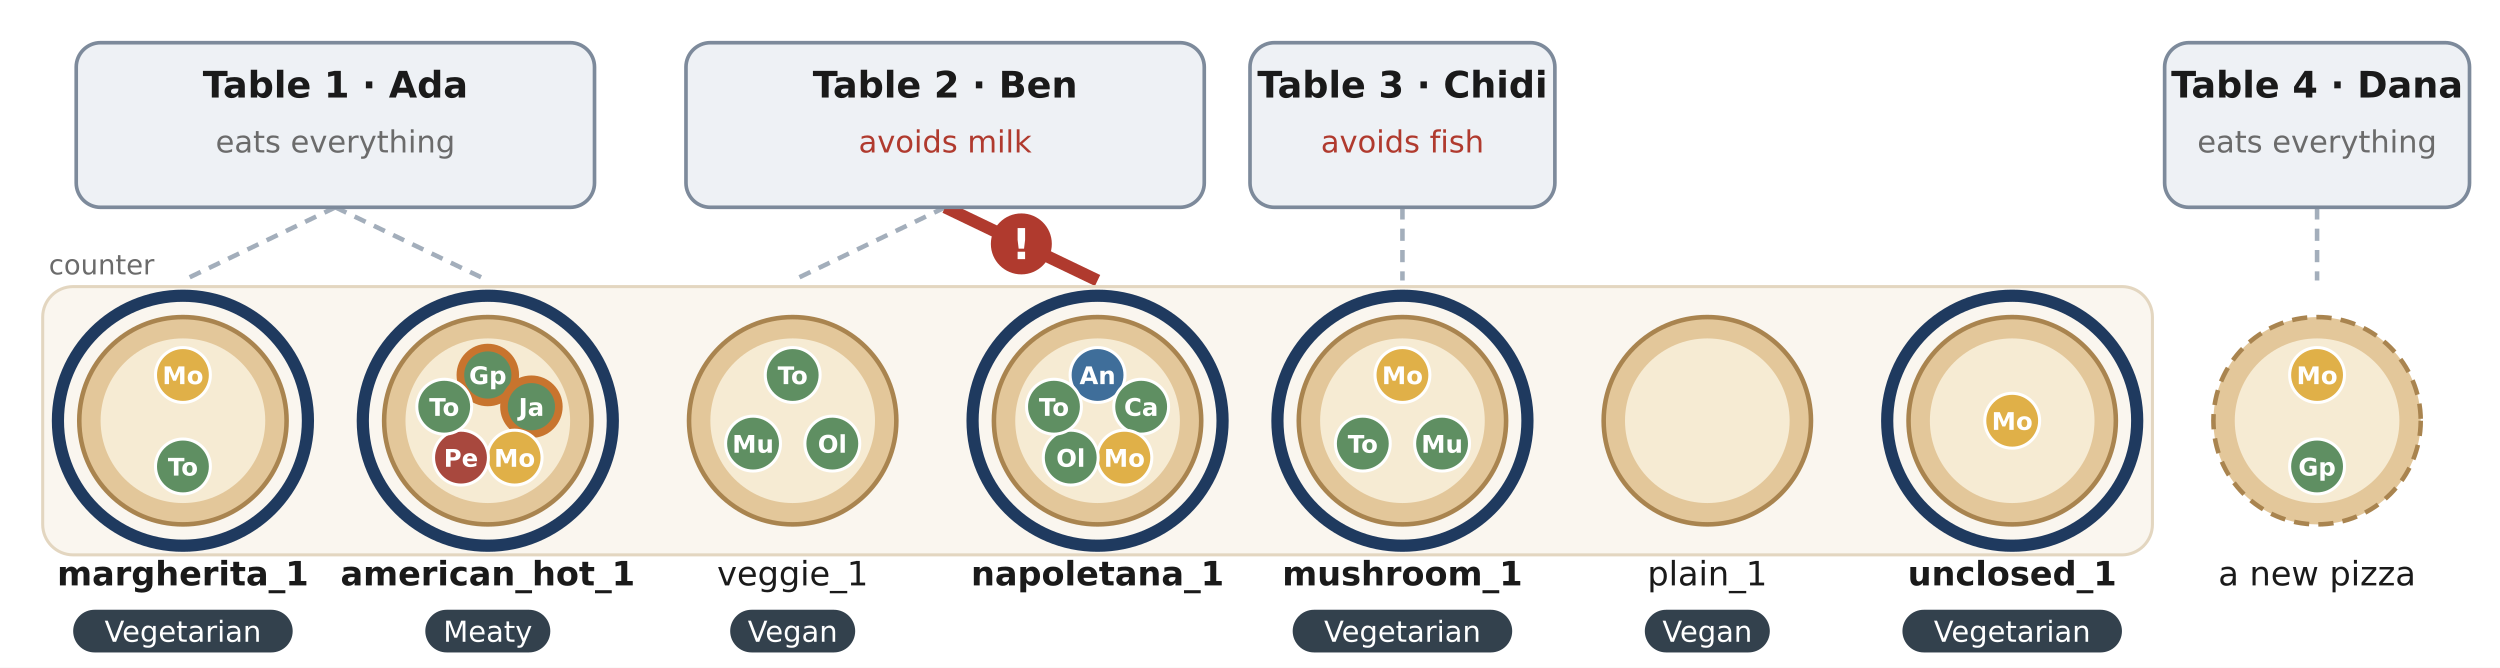
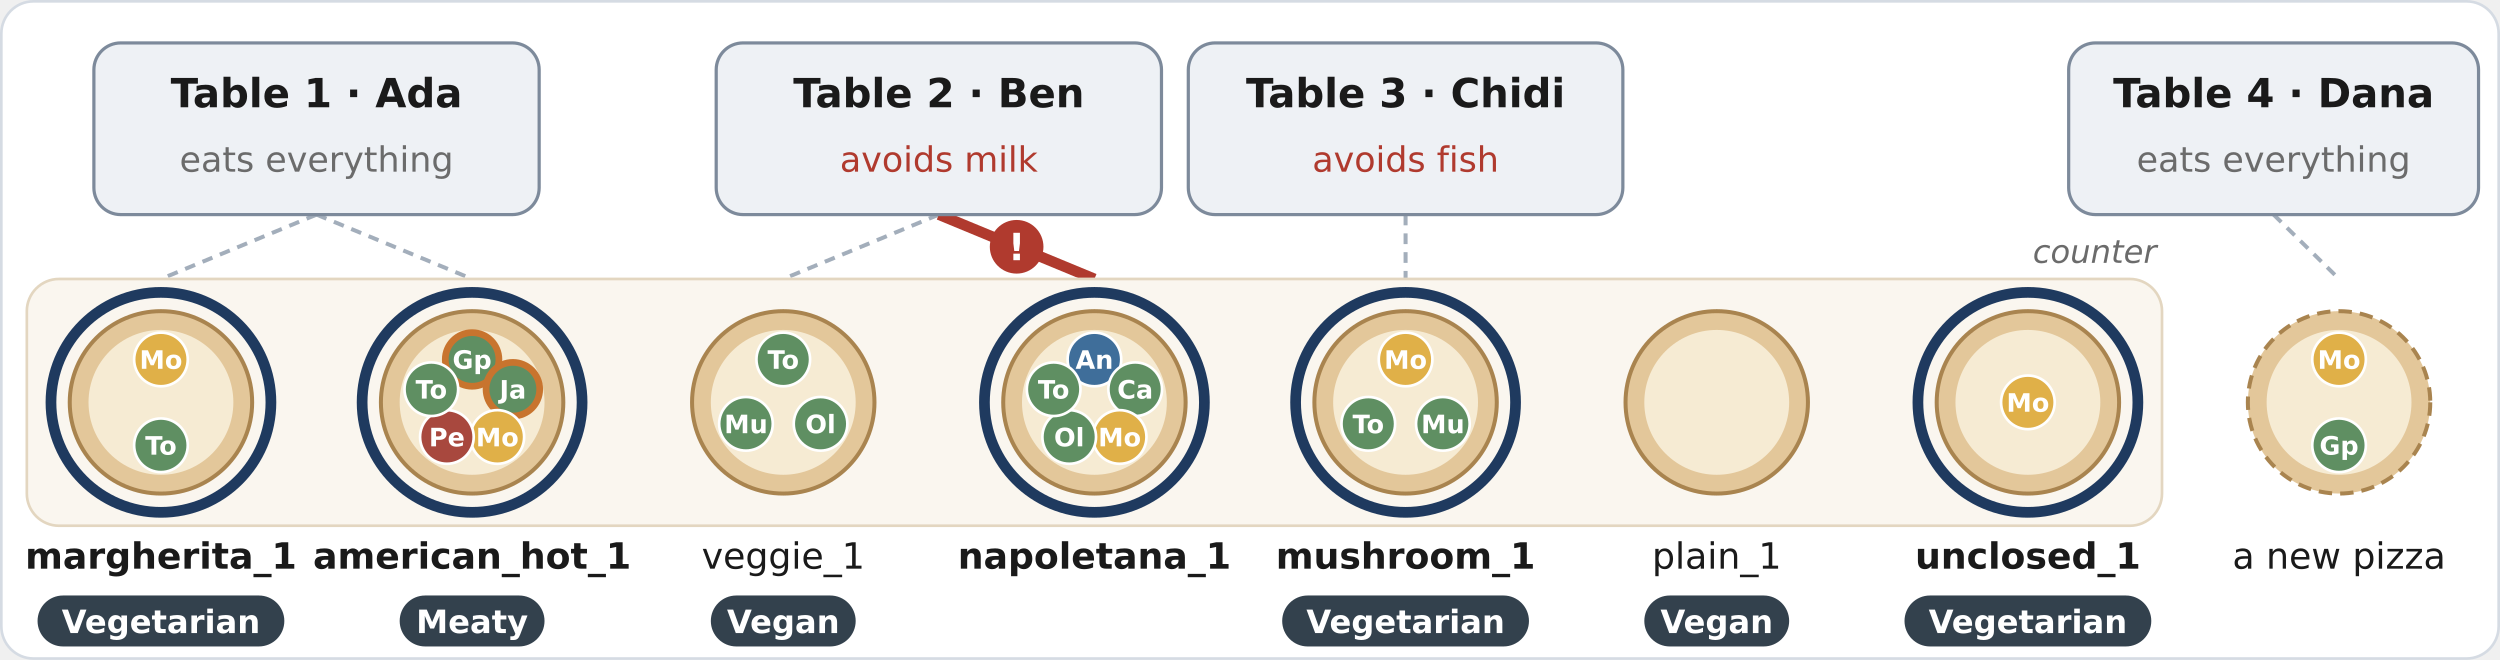
- <svg xmlns="http://www.w3.org/2000/svg" viewBox="0 0 820 219" width="820" height="219" font-family="DejaVu Sans, Liberation Sans, Arial, sans-serif">
-   <rect width="820" height="219" fill="white" />
-   <line x1="110.0" y1="68" x2="60" y2="92" stroke="#a3aebb" stroke-width="1.5" stroke-dasharray="4 3" />
-   <line x1="110.0" y1="68" x2="160" y2="92" stroke="#a3aebb" stroke-width="1.5" stroke-dasharray="4 3" />
-   <line x1="310.0" y1="68" x2="260" y2="92" stroke="#a3aebb" stroke-width="1.5" stroke-dasharray="4 3" />
-   <line x1="310.0" y1="68" x2="360" y2="92" stroke="#b03a2e" stroke-width="4" />
-   <circle cx="335.0" cy="80.0" r="10" fill="#b03a2e" />
-   <text x="335.0" y="85.0" text-anchor="middle" font-size="14" font-weight="bold" fill="white">!</text>
-   <line x1="460.0" y1="68" x2="460" y2="92" stroke="#a3aebb" stroke-width="1.5" stroke-dasharray="4 3" />
-   <line x1="760.0" y1="68" x2="760" y2="92" stroke="#a3aebb" stroke-width="1.5" stroke-dasharray="4 3" />
-   <rect x="25.0" y="14" width="170" height="54" rx="8" fill="#eef1f5" stroke="#7d8a9b" stroke-width="1.2" />
-   <text x="110.0" y="32" text-anchor="middle" font-size="12" font-weight="bold" fill="#1a1a1a">Table 1 · Ada</text>
-   <text x="110.0" y="50" text-anchor="middle" font-size="10" fill="#6b6b6b">eats everything</text>
-   <rect x="225.0" y="14" width="170" height="54" rx="8" fill="#eef1f5" stroke="#7d8a9b" stroke-width="1.2" />
-   <text x="310.0" y="32" text-anchor="middle" font-size="12" font-weight="bold" fill="#1a1a1a">Table 2 · Ben</text>
-   <text x="310.0" y="50" text-anchor="middle" font-size="10" fill="#b03a2e">avoids milk</text>
-   <rect x="410.0" y="14" width="100" height="54" rx="8" fill="#eef1f5" stroke="#7d8a9b" stroke-width="1.2" />
-   <text x="460.0" y="32" text-anchor="middle" font-size="12" font-weight="bold" fill="#1a1a1a">Table 3 · Chidi</text>
-   <text x="460.0" y="50" text-anchor="middle" font-size="10" fill="#b03a2e">avoids fish</text>
-   <rect x="710.0" y="14" width="100" height="54" rx="8" fill="#eef1f5" stroke="#7d8a9b" stroke-width="1.2" />
-   <text x="760.0" y="32" text-anchor="middle" font-size="12" font-weight="bold" fill="#1a1a1a">Table 4 · Dana</text>
-   <text x="760.0" y="50" text-anchor="middle" font-size="10" fill="#6b6b6b">eats everything</text>
-   <rect x="14" y="94" width="692" height="88" rx="10" fill="#faf6ef" stroke="#e3d6c0" />
-   <text x="16" y="90" font-size="9" fill="#6b6b6b">counter</text>
-   <circle cx="60" cy="138" r="34" fill="#e3c79a" stroke="#a9844f" stroke-width="1.5" />
-   <circle cx="60" cy="138" r="27" fill="#f6ebd3" />
-   <circle cx="60.0" cy="123.0" r="9" fill="#e0b048" stroke="white" stroke-width="1" />
-   <text x="60.0" y="126.0" text-anchor="middle" font-size="8" font-weight="bold" fill="white">Mo</text>
-   <circle cx="60.0" cy="153.0" r="9" fill="#5f8f62" stroke="white" stroke-width="1" />
-   <text x="60.0" y="156.0" text-anchor="middle" font-size="8" font-weight="bold" fill="white">To</text>
-   <circle cx="60" cy="138" r="41" fill="none" stroke="#1f3a5f" stroke-width="4" />
-   <text x="60" y="192" text-anchor="middle" font-size="11" fill="#1a1a1a" font-weight="bold">margherita_1</text>
-   <rect x="24.0" y="200" width="72.0" height="14" rx="7" fill="#33414d" />
-   <text x="60" y="210.5" text-anchor="middle" font-size="9.5" fill="white">Vegetarian</text>
-   <circle cx="160" cy="138" r="34" fill="#e3c79a" stroke="#a9844f" stroke-width="1.5" />
-   <circle cx="160" cy="138" r="27" fill="#f6ebd3" />
-   <circle cx="160.0" cy="123.0" r="9" fill="#5f8f62" stroke="#c8742e" stroke-width="2.5" />
-   <text x="160.0" y="126.0" text-anchor="middle" font-size="8" font-weight="bold" fill="white">Gp</text>
-   <circle cx="174.3" cy="133.4" r="9" fill="#5f8f62" stroke="#c8742e" stroke-width="2.5" />
-   <text x="174.3" y="136.4" text-anchor="middle" font-size="8" font-weight="bold" fill="white">Ja</text>
-   <circle cx="168.8" cy="150.1" r="9" fill="#e0b048" stroke="white" stroke-width="1" />
-   <text x="168.8" y="153.1" text-anchor="middle" font-size="8" font-weight="bold" fill="white">Mo</text>
-   <circle cx="151.2" cy="150.1" r="9" fill="#a8483e" stroke="white" stroke-width="1" />
-   <text x="151.2" y="153.1" text-anchor="middle" font-size="8" font-weight="bold" fill="white">Pe</text>
-   <circle cx="145.7" cy="133.4" r="9" fill="#5f8f62" stroke="white" stroke-width="1" />
-   <text x="145.7" y="136.4" text-anchor="middle" font-size="8" font-weight="bold" fill="white">To</text>
-   <circle cx="160" cy="138" r="41" fill="none" stroke="#1f3a5f" stroke-width="4" />
-   <text x="160" y="192" text-anchor="middle" font-size="11" fill="#1a1a1a" font-weight="bold">american_hot_1</text>
-   <rect x="139.5" y="200" width="41.0" height="14" rx="7" fill="#33414d" />
-   <text x="160" y="210.5" text-anchor="middle" font-size="9.5" fill="white">Meaty</text>
-   <circle cx="260" cy="138" r="34" fill="#e3c79a" stroke="#a9844f" stroke-width="1.5" />
-   <circle cx="260" cy="138" r="27" fill="#f6ebd3" />
-   <circle cx="260.0" cy="123.0" r="9" fill="#5f8f62" stroke="white" stroke-width="1" />
-   <text x="260.0" y="126.0" text-anchor="middle" font-size="8" font-weight="bold" fill="white">To</text>
-   <circle cx="273.0" cy="145.5" r="9" fill="#5f8f62" stroke="white" stroke-width="1" />
-   <text x="273.0" y="148.5" text-anchor="middle" font-size="8" font-weight="bold" fill="white">Ol</text>
-   <circle cx="247.0" cy="145.5" r="9" fill="#5f8f62" stroke="white" stroke-width="1" />
-   <text x="247.0" y="148.5" text-anchor="middle" font-size="8" font-weight="bold" fill="white">Mu</text>
-   <text x="260" y="192" text-anchor="middle" font-size="11" fill="#1a1a1a" font-weight="normal">veggie_1</text>
-   <rect x="239.5" y="200" width="41.0" height="14" rx="7" fill="#33414d" />
-   <text x="260" y="210.5" text-anchor="middle" font-size="9.5" fill="white">Vegan</text>
-   <circle cx="360" cy="138" r="34" fill="#e3c79a" stroke="#a9844f" stroke-width="1.5" />
-   <circle cx="360" cy="138" r="27" fill="#f6ebd3" />
-   <circle cx="360.0" cy="123.0" r="9" fill="#3f6e9a" stroke="white" stroke-width="1" />
-   <text x="360.0" y="126.0" text-anchor="middle" font-size="8" font-weight="bold" fill="white">An</text>
-   <circle cx="374.3" cy="133.4" r="9" fill="#5f8f62" stroke="white" stroke-width="1" />
-   <text x="374.3" y="136.4" text-anchor="middle" font-size="8" font-weight="bold" fill="white">Ca</text>
-   <circle cx="368.8" cy="150.1" r="9" fill="#e0b048" stroke="white" stroke-width="1" />
-   <text x="368.8" y="153.1" text-anchor="middle" font-size="8" font-weight="bold" fill="white">Mo</text>
-   <circle cx="351.2" cy="150.1" r="9" fill="#5f8f62" stroke="white" stroke-width="1" />
-   <text x="351.2" y="153.1" text-anchor="middle" font-size="8" font-weight="bold" fill="white">Ol</text>
-   <circle cx="345.7" cy="133.4" r="9" fill="#5f8f62" stroke="white" stroke-width="1" />
-   <text x="345.7" y="136.4" text-anchor="middle" font-size="8" font-weight="bold" fill="white">To</text>
-   <circle cx="360" cy="138" r="41" fill="none" stroke="#1f3a5f" stroke-width="4" />
-   <text x="360" y="192" text-anchor="middle" font-size="11" fill="#1a1a1a" font-weight="bold">napoletana_1</text>
-   <circle cx="460" cy="138" r="34" fill="#e3c79a" stroke="#a9844f" stroke-width="1.5" />
-   <circle cx="460" cy="138" r="27" fill="#f6ebd3" />
-   <circle cx="460.0" cy="123.0" r="9" fill="#e0b048" stroke="white" stroke-width="1" />
-   <text x="460.0" y="126.0" text-anchor="middle" font-size="8" font-weight="bold" fill="white">Mo</text>
-   <circle cx="473.0" cy="145.5" r="9" fill="#5f8f62" stroke="white" stroke-width="1" />
-   <text x="473.0" y="148.5" text-anchor="middle" font-size="8" font-weight="bold" fill="white">Mu</text>
-   <circle cx="447.0" cy="145.5" r="9" fill="#5f8f62" stroke="white" stroke-width="1" />
-   <text x="447.0" y="148.5" text-anchor="middle" font-size="8" font-weight="bold" fill="white">To</text>
-   <circle cx="460" cy="138" r="41" fill="none" stroke="#1f3a5f" stroke-width="4" />
-   <text x="460" y="192" text-anchor="middle" font-size="11" fill="#1a1a1a" font-weight="bold">mushroom_1</text>
-   <rect x="424.0" y="200" width="72.0" height="14" rx="7" fill="#33414d" />
-   <text x="460" y="210.5" text-anchor="middle" font-size="9.5" fill="white">Vegetarian</text>
-   <circle cx="560" cy="138" r="34" fill="#e3c79a" stroke="#a9844f" stroke-width="1.5" />
-   <circle cx="560" cy="138" r="27" fill="#f6ebd3" />
-   <text x="560" y="192" text-anchor="middle" font-size="11" fill="#1a1a1a" font-weight="normal">plain_1</text>
-   <rect x="539.5" y="200" width="41.0" height="14" rx="7" fill="#33414d" />
-   <text x="560" y="210.5" text-anchor="middle" font-size="9.5" fill="white">Vegan</text>
-   <circle cx="660" cy="138" r="34" fill="#e3c79a" stroke="#a9844f" stroke-width="1.5" />
-   <circle cx="660" cy="138" r="27" fill="#f6ebd3" />
-   <circle cx="660.0" cy="138.0" r="9" fill="#e0b048" stroke="white" stroke-width="1" />
-   <text x="660.0" y="141.0" text-anchor="middle" font-size="8" font-weight="bold" fill="white">Mo</text>
-   <circle cx="660" cy="138" r="41" fill="none" stroke="#1f3a5f" stroke-width="4" />
-   <text x="660" y="192" text-anchor="middle" font-size="11" fill="#1a1a1a" font-weight="bold">unclosed_1</text>
-   <rect x="624.0" y="200" width="72.0" height="14" rx="7" fill="#33414d" />
-   <text x="660" y="210.5" text-anchor="middle" font-size="9.5" fill="white">Vegetarian</text>
-   <circle cx="760" cy="138" r="34" fill="#e3c79a" stroke="#a9844f" stroke-width="1.5" stroke-dasharray="5 3" />
-   <circle cx="760" cy="138" r="27" fill="#f6ebd3" />
-   <circle cx="760.0" cy="123.0" r="9" fill="#e0b048" stroke="white" stroke-width="1" />
-   <text x="760.0" y="126.0" text-anchor="middle" font-size="8" font-weight="bold" fill="white">Mo</text>
-   <circle cx="760.0" cy="153.0" r="9" fill="#5f8f62" stroke="white" stroke-width="1" />
-   <text x="760.0" y="156.0" text-anchor="middle" font-size="8" font-weight="bold" fill="white">Gp</text>
-   <text x="760" y="192" text-anchor="middle" font-size="11" fill="#1a1a1a" font-weight="normal">a new pizza</text>
+ <svg xmlns="http://www.w3.org/2000/svg" viewBox="0 0 932 246" width="820" height="216" style="max-width: 100%; height: auto" font-family="DejaVu Sans, Liberation Sans, Arial, sans-serif">
+   <rect x="0.5" y="0.5" width="931" height="245" rx="12" fill="white" stroke="#d5dbe3" />
+   <line x1="118.0" y1="80" x2="60" y2="104" stroke="#a3aebb" stroke-width="1.5" stroke-dasharray="4 3" />
+   <line x1="118.0" y1="80" x2="176" y2="104" stroke="#a3aebb" stroke-width="1.5" stroke-dasharray="4 3" />
+   <line x1="350.0" y1="80" x2="292" y2="104" stroke="#a3aebb" stroke-width="1.5" stroke-dasharray="4 3" />
+   <line x1="350.0" y1="80" x2="408" y2="104" stroke="#b03a2e" stroke-width="4" />
+   <circle cx="379.0" cy="92.0" r="10" fill="#b03a2e" />
+   <text x="379.0" y="97.0" text-anchor="middle" font-size="14" font-weight="bold" fill="white">!</text>
+   <line x1="524.0" y1="80" x2="524" y2="104" stroke="#a3aebb" stroke-width="1.5" stroke-dasharray="4 3" />
+   <line x1="847.6" y1="80" x2="872" y2="104" stroke="#a3aebb" stroke-width="1.5" stroke-dasharray="4 3" />
+   <rect x="35.0" y="16" width="166" height="64" rx="10" fill="#eef1f5" stroke="#7d8a9b" stroke-width="1.2" />
+   <text x="118.0" y="40" text-anchor="middle" font-size="15" font-weight="bold" fill="#1a1a1a">Table 1 · Ada</text>
+   <text x="118.0" y="64" text-anchor="middle" font-size="13" fill="#6b6b6b">eats everything</text>
+   <rect x="267.0" y="16" width="166" height="64" rx="10" fill="#eef1f5" stroke="#7d8a9b" stroke-width="1.2" />
+   <text x="350.0" y="40" text-anchor="middle" font-size="15" font-weight="bold" fill="#1a1a1a">Table 2 · Ben</text>
+   <text x="350.0" y="64" text-anchor="middle" font-size="13" fill="#b03a2e">avoids milk</text>
+   <rect x="443.0" y="16" width="162.0" height="64" rx="10" fill="#eef1f5" stroke="#7d8a9b" stroke-width="1.2" />
+   <text x="524.0" y="40" text-anchor="middle" font-size="15" font-weight="bold" fill="#1a1a1a">Table 3 · Chidi</text>
+   <text x="524.0" y="64" text-anchor="middle" font-size="13" fill="#b03a2e">avoids fish</text>
+   <rect x="771.2" y="16" width="152.8" height="64" rx="10" fill="#eef1f5" stroke="#7d8a9b" stroke-width="1.2" />
+   <text x="847.6" y="40" text-anchor="middle" font-size="15" font-weight="bold" fill="#1a1a1a">Table 4 · Dana</text>
+   <text x="847.6" y="64" text-anchor="middle" font-size="13" fill="#6b6b6b">eats everything</text>
+   <rect x="10" y="104" width="796" height="92" rx="12" fill="#faf6ef" stroke="#e3d6c0" />
+   <text x="804" y="98" text-anchor="end" font-size="12" font-style="italic" fill="#6b6b6b">counter</text>
+   <circle cx="60" cy="150" r="34" fill="#e3c79a" stroke="#a9844f" stroke-width="1.5" />
+   <circle cx="60" cy="150" r="27" fill="#f6ebd3" />
+   <circle cx="60.0" cy="134.0" r="10" fill="#e0b048" stroke="white" stroke-width="1" />
+   <text x="60.0" y="137.5" text-anchor="middle" font-size="9.5" font-weight="bold" fill="white">Mo</text>
+   <circle cx="60.0" cy="166.0" r="10" fill="#5f8f62" stroke="white" stroke-width="1" />
+   <text x="60.0" y="169.5" text-anchor="middle" font-size="9.5" font-weight="bold" fill="white">To</text>
+   <circle cx="60" cy="150" r="41" fill="none" stroke="#1f3a5f" stroke-width="4" />
+   <text x="60" y="212" text-anchor="middle" font-size="13.5" fill="#1a1a1a" font-weight="bold">margherita_1</text>
+   <rect x="14.0" y="222" width="92.0" height="19" rx="9.5" fill="#33414d" />
+   <text x="60" y="236" text-anchor="middle" font-size="12" font-weight="bold" fill="white">Vegetarian</text>
+   <circle cx="176" cy="150" r="34" fill="#e3c79a" stroke="#a9844f" stroke-width="1.5" />
+   <circle cx="176" cy="150" r="27" fill="#f6ebd3" />
+   <circle cx="176.0" cy="134.0" r="10" fill="#5f8f62" stroke="#c8742e" stroke-width="2.5" />
+   <text x="176.0" y="137.5" text-anchor="middle" font-size="9.5" font-weight="bold" fill="white">Gp</text>
+   <circle cx="191.2" cy="145.1" r="10" fill="#5f8f62" stroke="#c8742e" stroke-width="2.5" />
+   <text x="191.2" y="148.6" text-anchor="middle" font-size="9.5" font-weight="bold" fill="white">Ja</text>
+   <circle cx="185.4" cy="162.9" r="10" fill="#e0b048" stroke="white" stroke-width="1" />
+   <text x="185.4" y="166.4" text-anchor="middle" font-size="9.5" font-weight="bold" fill="white">Mo</text>
+   <circle cx="166.6" cy="162.9" r="10" fill="#a8483e" stroke="white" stroke-width="1" />
+   <text x="166.6" y="166.4" text-anchor="middle" font-size="9.5" font-weight="bold" fill="white">Pe</text>
+   <circle cx="160.8" cy="145.1" r="10" fill="#5f8f62" stroke="white" stroke-width="1" />
+   <text x="160.8" y="148.6" text-anchor="middle" font-size="9.5" font-weight="bold" fill="white">To</text>
+   <circle cx="176" cy="150" r="41" fill="none" stroke="#1f3a5f" stroke-width="4" />
+   <text x="176" y="212" text-anchor="middle" font-size="13.5" fill="#1a1a1a" font-weight="bold">american_hot_1</text>
+   <rect x="149.0" y="222" width="54.0" height="19" rx="9.5" fill="#33414d" />
+   <text x="176" y="236" text-anchor="middle" font-size="12" font-weight="bold" fill="white">Meaty</text>
+   <circle cx="292" cy="150" r="34" fill="#e3c79a" stroke="#a9844f" stroke-width="1.5" />
+   <circle cx="292" cy="150" r="27" fill="#f6ebd3" />
+   <circle cx="292.0" cy="134.0" r="10" fill="#5f8f62" stroke="white" stroke-width="1" />
+   <text x="292.0" y="137.5" text-anchor="middle" font-size="9.5" font-weight="bold" fill="white">To</text>
+   <circle cx="305.9" cy="158.0" r="10" fill="#5f8f62" stroke="white" stroke-width="1" />
+   <text x="305.9" y="161.5" text-anchor="middle" font-size="9.5" font-weight="bold" fill="white">Ol</text>
+   <circle cx="278.1" cy="158.0" r="10" fill="#5f8f62" stroke="white" stroke-width="1" />
+   <text x="278.1" y="161.5" text-anchor="middle" font-size="9.5" font-weight="bold" fill="white">Mu</text>
+   <text x="292" y="212" text-anchor="middle" font-size="13.5" fill="#1a1a1a" font-weight="normal">veggie_1</text>
+   <rect x="265.0" y="222" width="54.0" height="19" rx="9.5" fill="#33414d" />
+   <text x="292" y="236" text-anchor="middle" font-size="12" font-weight="bold" fill="white">Vegan</text>
+   <circle cx="408" cy="150" r="34" fill="#e3c79a" stroke="#a9844f" stroke-width="1.5" />
+   <circle cx="408" cy="150" r="27" fill="#f6ebd3" />
+   <circle cx="408.0" cy="134.0" r="10" fill="#3f6e9a" stroke="white" stroke-width="1" />
+   <text x="408.0" y="137.5" text-anchor="middle" font-size="9.5" font-weight="bold" fill="white">An</text>
+   <circle cx="423.2" cy="145.1" r="10" fill="#5f8f62" stroke="white" stroke-width="1" />
+   <text x="423.2" y="148.6" text-anchor="middle" font-size="9.5" font-weight="bold" fill="white">Ca</text>
+   <circle cx="417.4" cy="162.9" r="10" fill="#e0b048" stroke="white" stroke-width="1" />
+   <text x="417.4" y="166.4" text-anchor="middle" font-size="9.5" font-weight="bold" fill="white">Mo</text>
+   <circle cx="398.6" cy="162.9" r="10" fill="#5f8f62" stroke="white" stroke-width="1" />
+   <text x="398.6" y="166.4" text-anchor="middle" font-size="9.5" font-weight="bold" fill="white">Ol</text>
+   <circle cx="392.8" cy="145.1" r="10" fill="#5f8f62" stroke="white" stroke-width="1" />
+   <text x="392.8" y="148.6" text-anchor="middle" font-size="9.5" font-weight="bold" fill="white">To</text>
+   <circle cx="408" cy="150" r="41" fill="none" stroke="#1f3a5f" stroke-width="4" />
+   <text x="408" y="212" text-anchor="middle" font-size="13.5" fill="#1a1a1a" font-weight="bold">napoletana_1</text>
+   <circle cx="524" cy="150" r="34" fill="#e3c79a" stroke="#a9844f" stroke-width="1.5" />
+   <circle cx="524" cy="150" r="27" fill="#f6ebd3" />
+   <circle cx="524.0" cy="134.0" r="10" fill="#e0b048" stroke="white" stroke-width="1" />
+   <text x="524.0" y="137.5" text-anchor="middle" font-size="9.5" font-weight="bold" fill="white">Mo</text>
+   <circle cx="537.9" cy="158.0" r="10" fill="#5f8f62" stroke="white" stroke-width="1" />
+   <text x="537.9" y="161.5" text-anchor="middle" font-size="9.5" font-weight="bold" fill="white">Mu</text>
+   <circle cx="510.1" cy="158.0" r="10" fill="#5f8f62" stroke="white" stroke-width="1" />
+   <text x="510.1" y="161.5" text-anchor="middle" font-size="9.5" font-weight="bold" fill="white">To</text>
+   <circle cx="524" cy="150" r="41" fill="none" stroke="#1f3a5f" stroke-width="4" />
+   <text x="524" y="212" text-anchor="middle" font-size="13.5" fill="#1a1a1a" font-weight="bold">mushroom_1</text>
+   <rect x="478.0" y="222" width="92.0" height="19" rx="9.5" fill="#33414d" />
+   <text x="524" y="236" text-anchor="middle" font-size="12" font-weight="bold" fill="white">Vegetarian</text>
+   <circle cx="640" cy="150" r="34" fill="#e3c79a" stroke="#a9844f" stroke-width="1.5" />
+   <circle cx="640" cy="150" r="27" fill="#f6ebd3" />
+   <text x="640" y="212" text-anchor="middle" font-size="13.5" fill="#1a1a1a" font-weight="normal">plain_1</text>
+   <rect x="613.0" y="222" width="54.0" height="19" rx="9.5" fill="#33414d" />
+   <text x="640" y="236" text-anchor="middle" font-size="12" font-weight="bold" fill="white">Vegan</text>
+   <circle cx="756" cy="150" r="34" fill="#e3c79a" stroke="#a9844f" stroke-width="1.5" />
+   <circle cx="756" cy="150" r="27" fill="#f6ebd3" />
+   <circle cx="756.0" cy="150.0" r="10" fill="#e0b048" stroke="white" stroke-width="1" />
+   <text x="756.0" y="153.5" text-anchor="middle" font-size="9.5" font-weight="bold" fill="white">Mo</text>
+   <circle cx="756" cy="150" r="41" fill="none" stroke="#1f3a5f" stroke-width="4" />
+   <text x="756" y="212" text-anchor="middle" font-size="13.5" fill="#1a1a1a" font-weight="bold">unclosed_1</text>
+   <rect x="710.0" y="222" width="92.0" height="19" rx="9.5" fill="#33414d" />
+   <text x="756" y="236" text-anchor="middle" font-size="12" font-weight="bold" fill="white">Vegetarian</text>
+   <circle cx="872" cy="150" r="34" fill="#e3c79a" stroke="#a9844f" stroke-width="1.5" stroke-dasharray="5 3" />
+   <circle cx="872" cy="150" r="27" fill="#f6ebd3" />
+   <circle cx="872.0" cy="134.0" r="10" fill="#e0b048" stroke="white" stroke-width="1" />
+   <text x="872.0" y="137.5" text-anchor="middle" font-size="9.5" font-weight="bold" fill="white">Mo</text>
+   <circle cx="872.0" cy="166.0" r="10" fill="#5f8f62" stroke="white" stroke-width="1" />
+   <text x="872.0" y="169.5" text-anchor="middle" font-size="9.5" font-weight="bold" fill="white">Gp</text>
+   <text x="872" y="212" text-anchor="middle" font-size="13.5" fill="#1a1a1a" font-weight="normal">a new pizza</text>
</svg>
